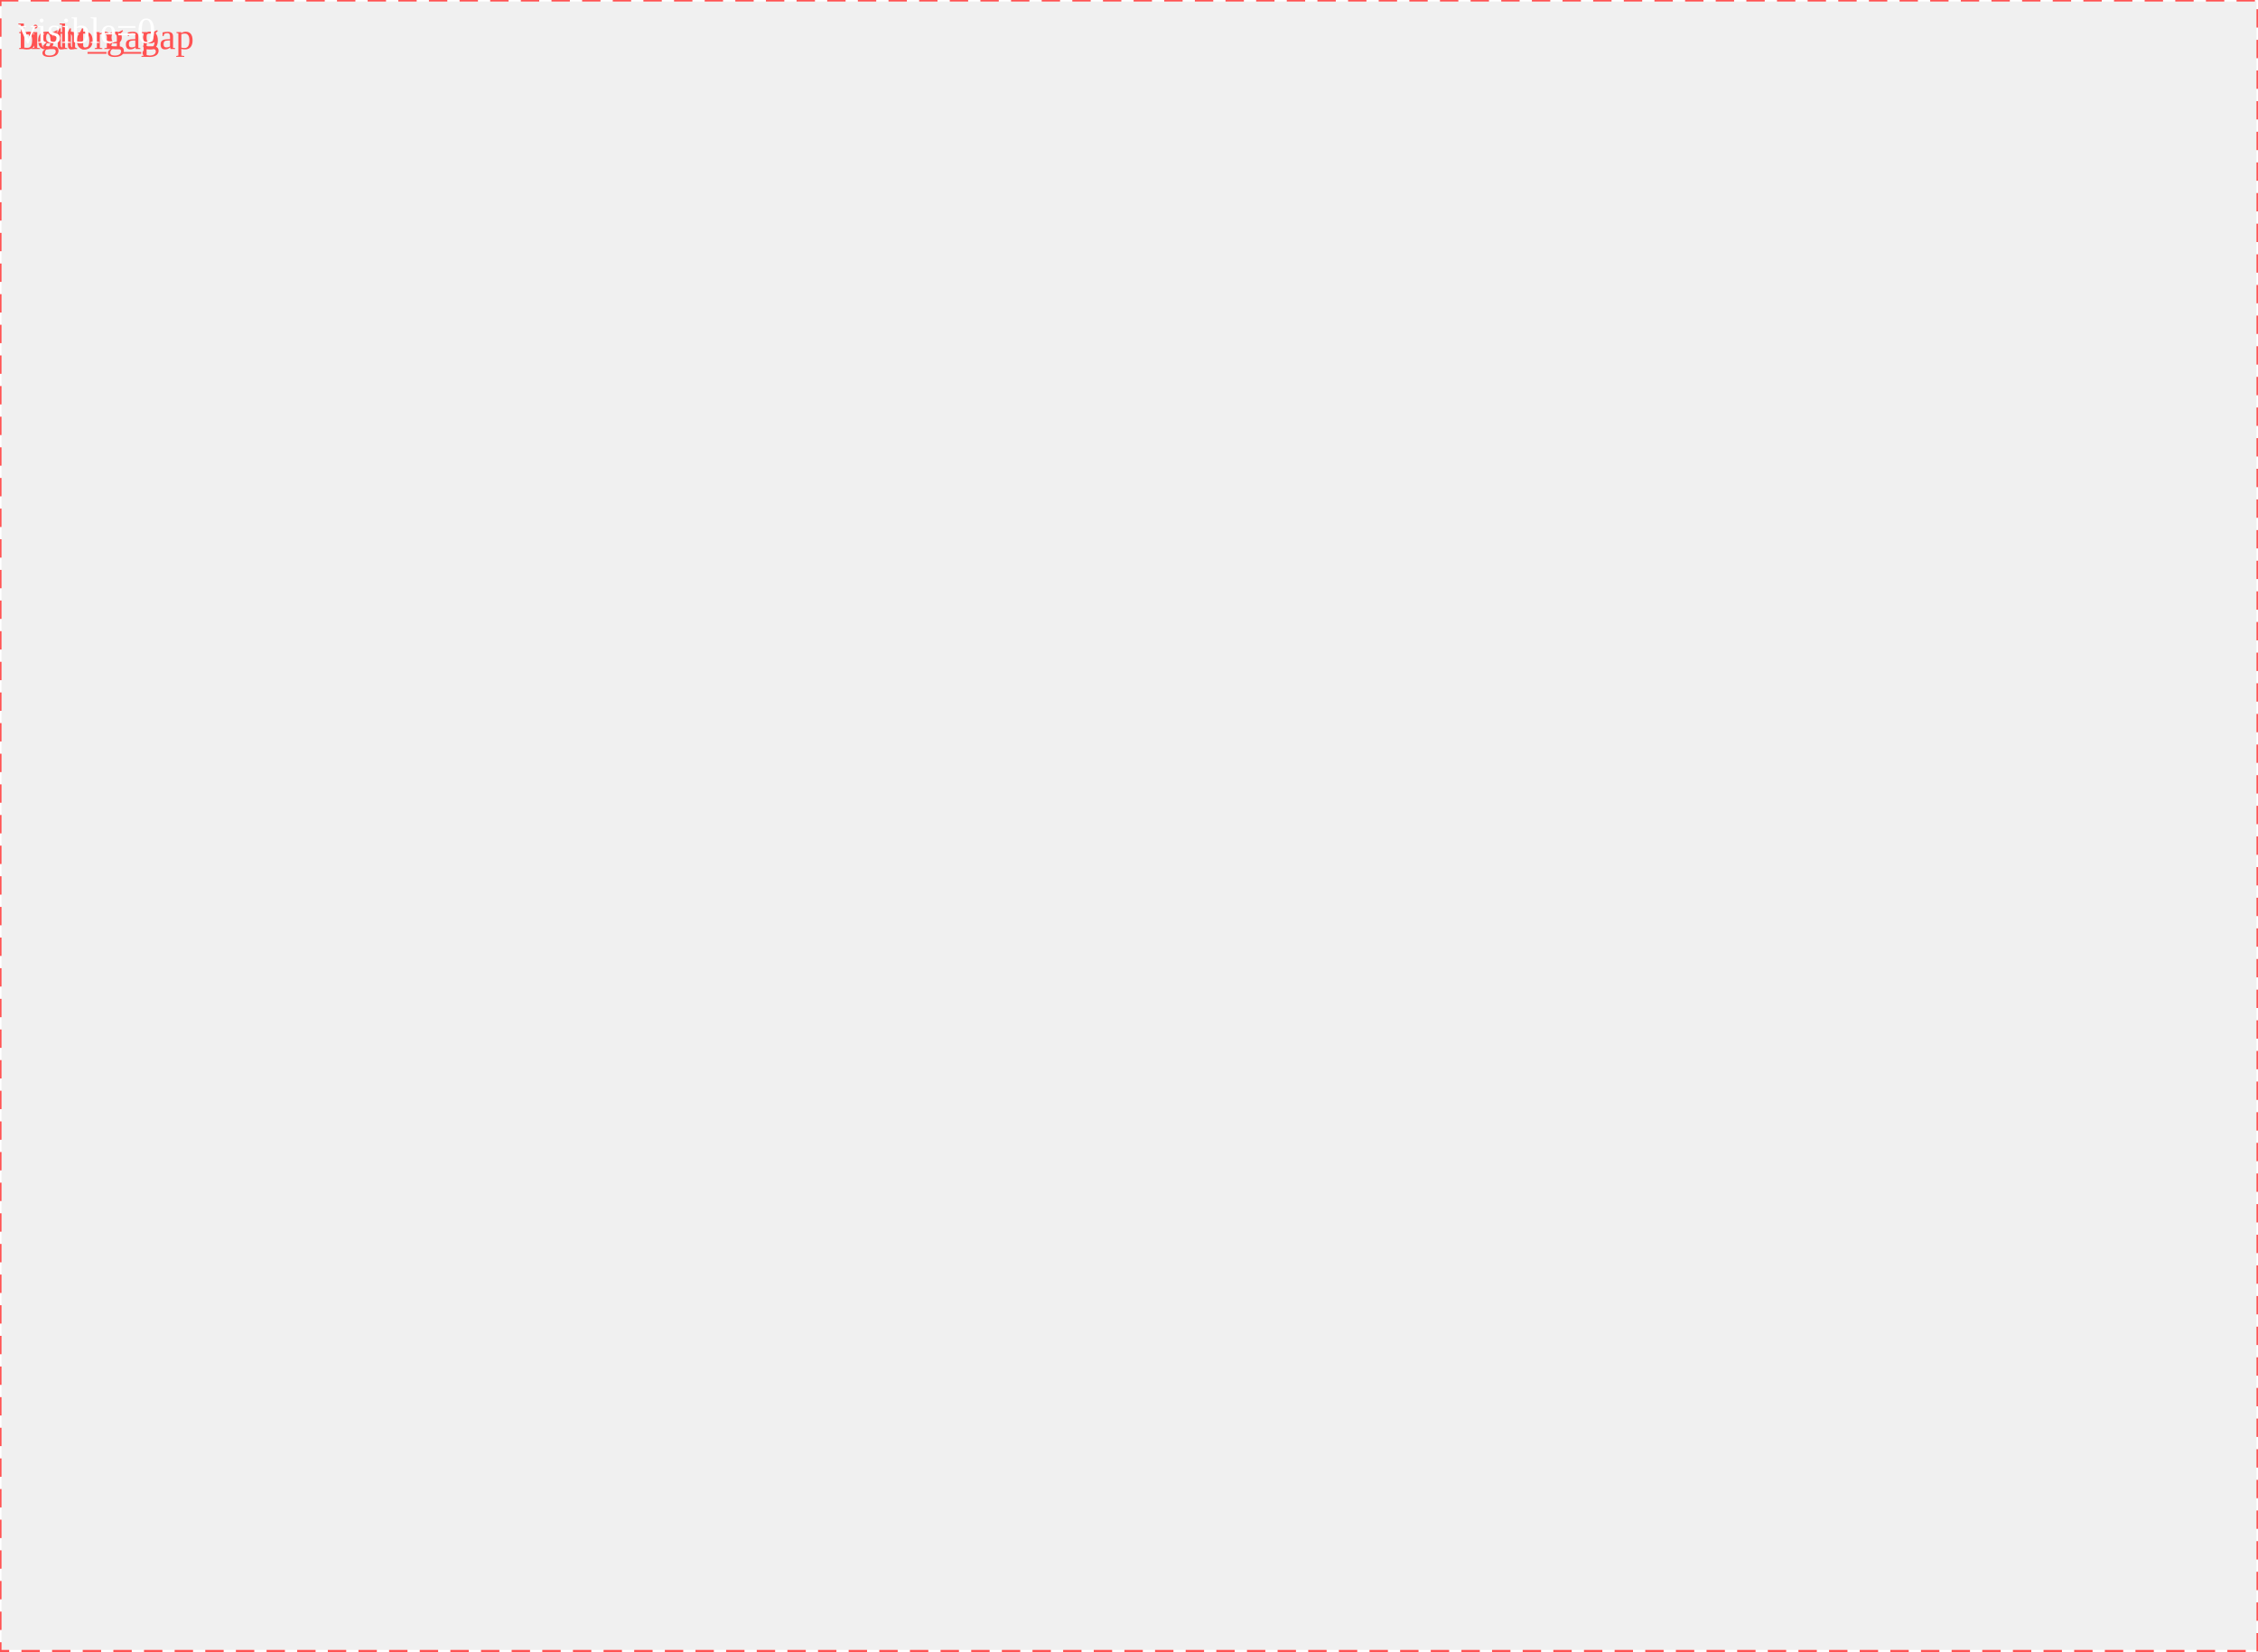
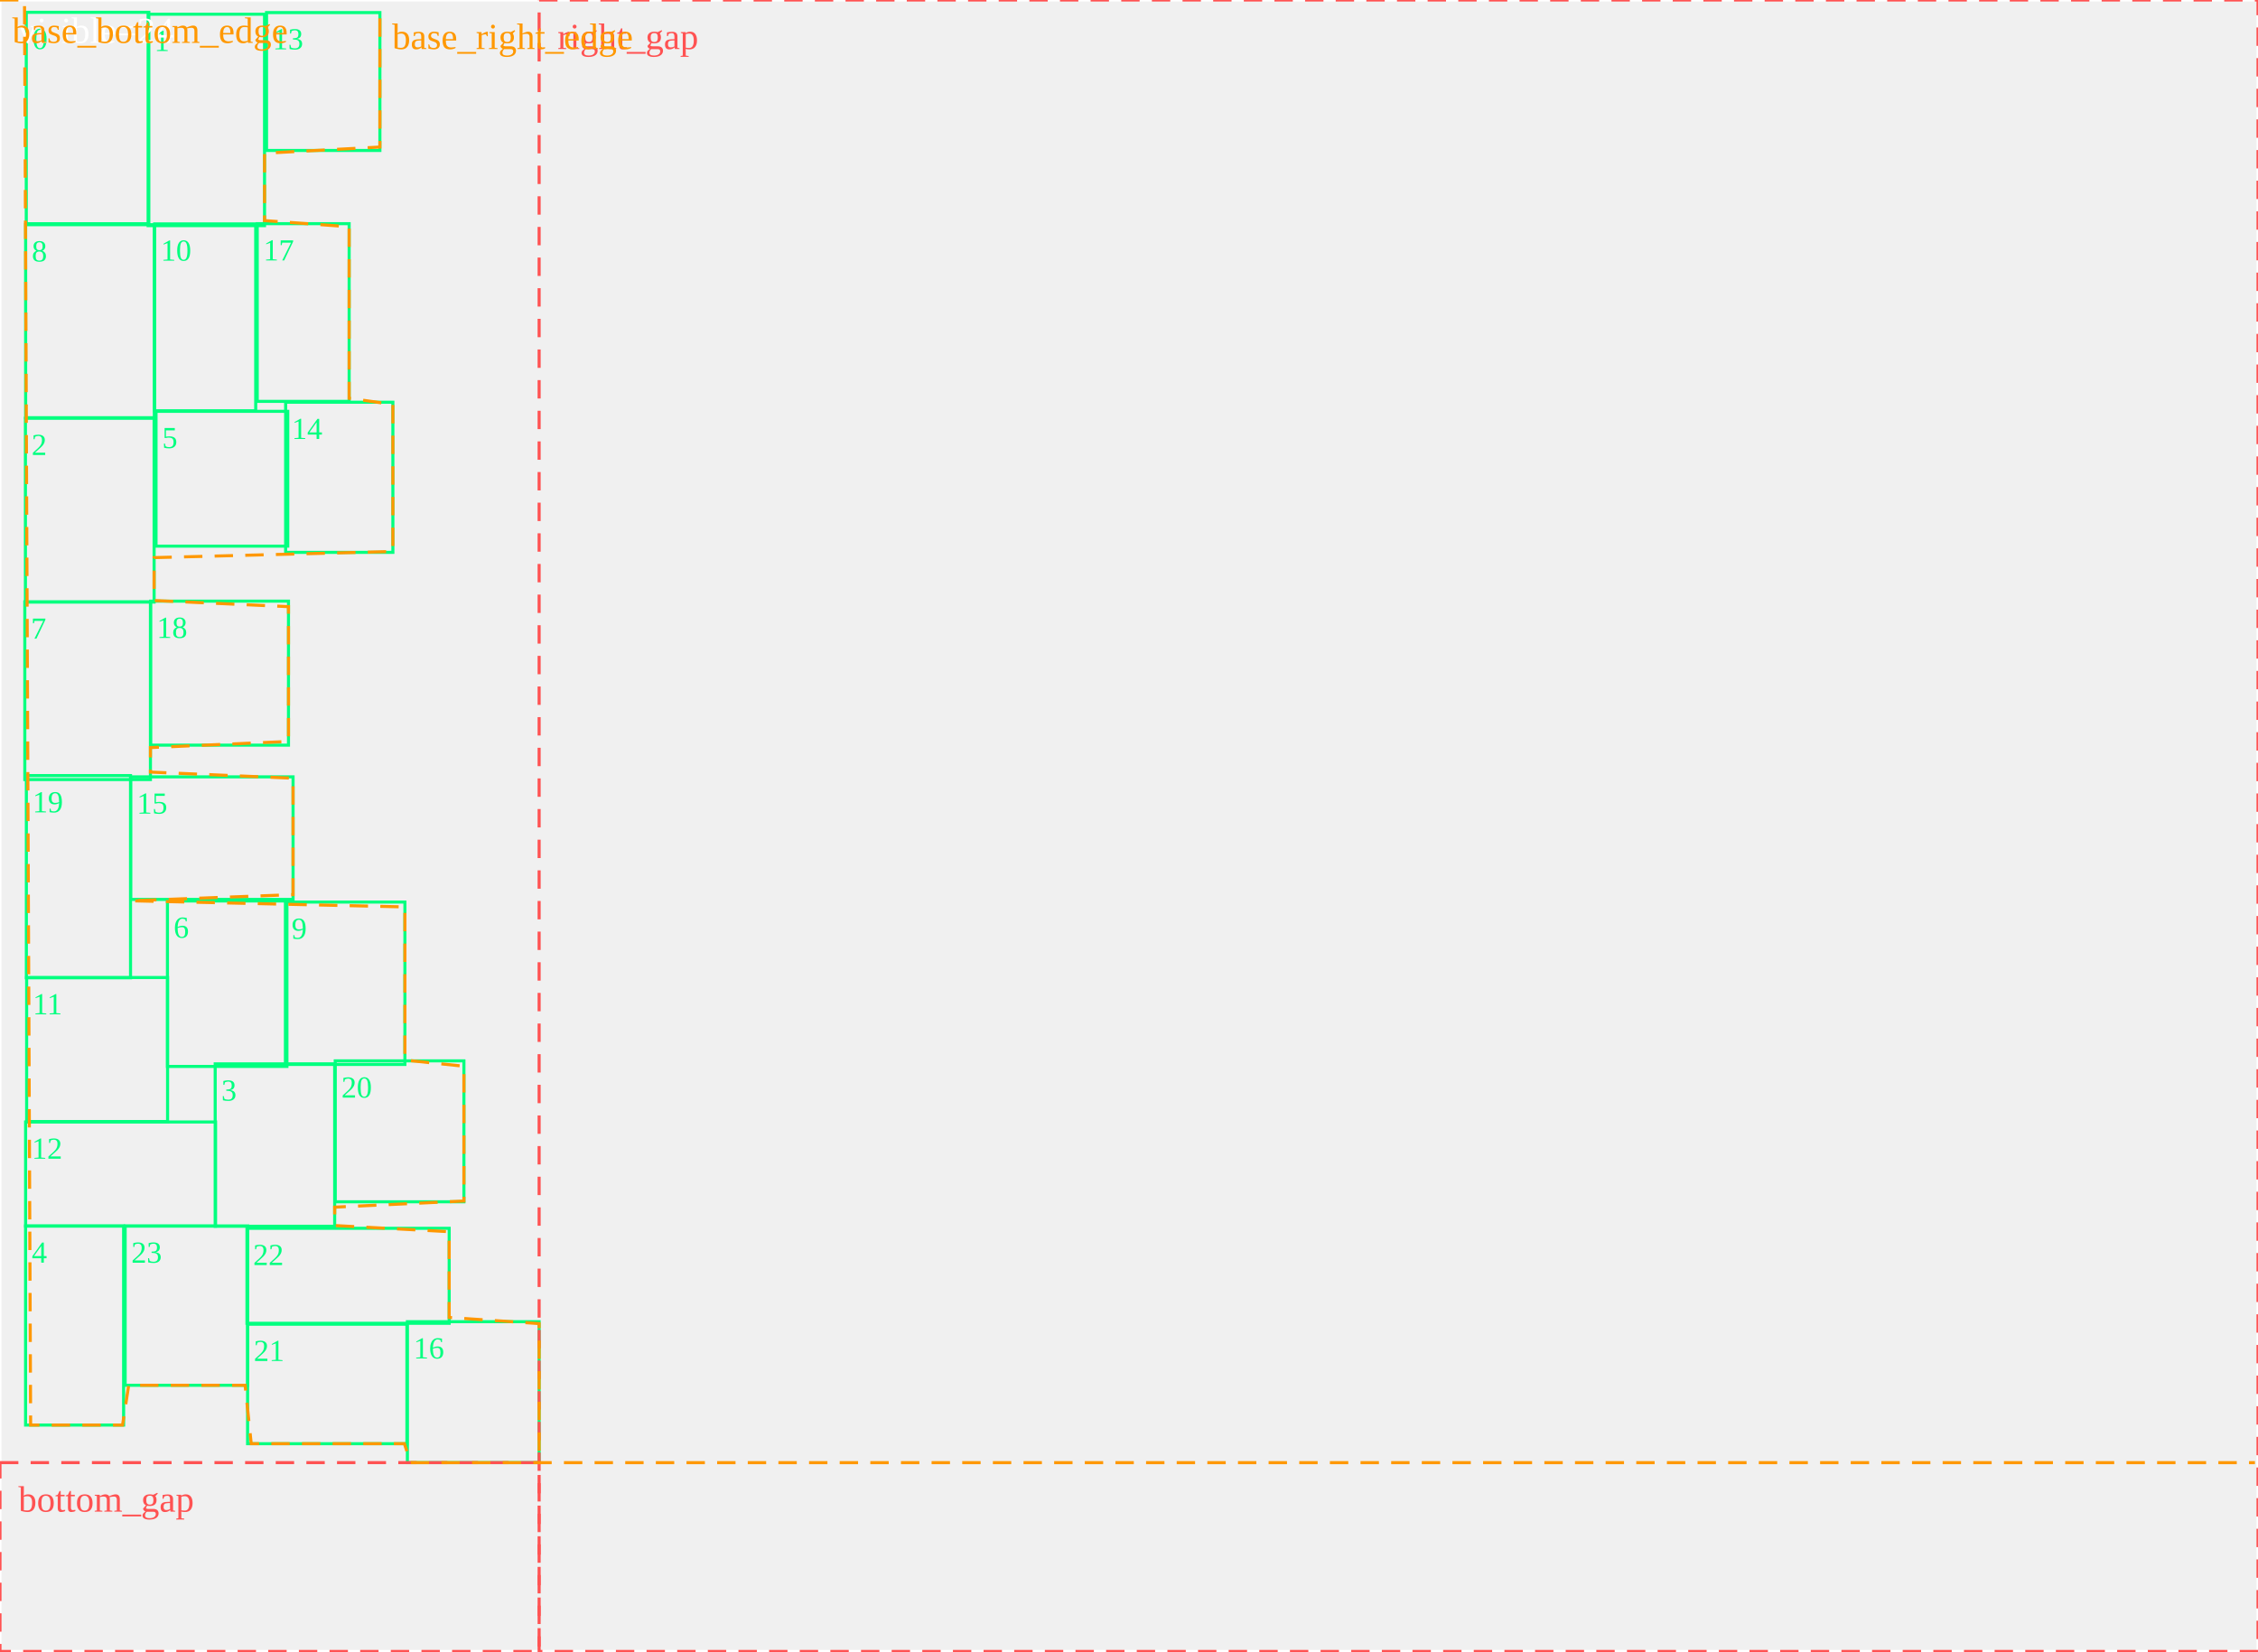
<svg xmlns="http://www.w3.org/2000/svg" width="737" height="539" viewBox="0 0 737 539">
  <rect x="0" y="0" width="100%" height="100%" fill="none" stroke="#ffffff" stroke-width="1" />
  <g id="bboxes">
-     <rect x="0.000" y="0" width="737.000" height="539.000" fill="none" stroke="#ff5252" stroke-width="1" stroke-dasharray="6,4" />
-     <text x="6.000" y="16" fill="#ff5252" font-size="12">right_gap</text>
-     <rect x="0" y="0.000" width="0.000" height="539.000" fill="none" stroke="#ff5252" stroke-width="1" stroke-dasharray="6,4" />
-     <text x="6" y="16.000" fill="#ff5252" font-size="12">bottom_gap</text>
-     <text x="6" y="14" fill="#ffffff" font-size="12">visible=0</text>
+     <rect x="8.576" y="4.018" width="40.000" height="69.000" fill="none" stroke="#00ff7f" stroke-width="1" />
+     <text x="10.576" y="16.018" fill="#00ff7f" font-size="10">0</text>
+     <rect x="48.344" y="4.641" width="38.000" height="69.000" fill="none" stroke="#00ff7f" stroke-width="1" />
+     <text x="50.344" y="16.641" fill="#00ff7f" font-size="10">1</text>
+     <rect x="8.299" y="136.506" width="42.000" height="60.000" fill="none" stroke="#00ff7f" stroke-width="1" />
+     <text x="10.299" y="148.506" fill="#00ff7f" font-size="10">2</text>
+     <rect x="70.236" y="347.232" width="39.000" height="53.000" fill="none" stroke="#00ff7f" stroke-width="1" />
+     <text x="72.236" y="359.232" fill="#00ff7f" font-size="10">3</text>
+     <rect x="8.350" y="400.118" width="32.000" height="65.000" fill="none" stroke="#00ff7f" stroke-width="1" />
+     <text x="10.350" y="412.118" fill="#00ff7f" font-size="10">4</text>
+     <rect x="50.928" y="134.251" width="43.000" height="44.000" fill="none" stroke="#00ff7f" stroke-width="1" />
+     <text x="52.928" y="146.251" fill="#00ff7f" font-size="10">5</text>
+     <rect x="54.655" y="294.068" width="39.000" height="54.000" fill="none" stroke="#00ff7f" stroke-width="1" />
+     <text x="56.655" y="306.068" fill="#00ff7f" font-size="10">6</text>
+     <rect x="8.099" y="196.438" width="41.000" height="58.000" fill="none" stroke="#00ff7f" stroke-width="1" />
+     <text x="10.099" y="208.438" fill="#00ff7f" font-size="10">7</text>
+     <rect x="8.372" y="73.336" width="42.000" height="63.000" fill="none" stroke="#00ff7f" stroke-width="1" />
+     <text x="10.372" y="85.336" fill="#00ff7f" font-size="10">8</text>
+     <rect x="93.159" y="294.420" width="39.000" height="53.000" fill="none" stroke="#00ff7f" stroke-width="1" />
+     <text x="95.159" y="306.420" fill="#00ff7f" font-size="10">9</text>
+     <rect x="50.461" y="73.081" width="33.000" height="61.000" fill="none" stroke="#00ff7f" stroke-width="1" />
+     <text x="52.461" y="85.081" fill="#00ff7f" font-size="10">10</text>
+     <rect x="8.697" y="319.051" width="46.000" height="47.000" fill="none" stroke="#00ff7f" stroke-width="1" />
+     <text x="10.697" y="331.051" fill="#00ff7f" font-size="10">11</text>
+     <rect x="8.362" y="366.196" width="62.000" height="34.000" fill="none" stroke="#00ff7f" stroke-width="1" />
+     <text x="10.362" y="378.196" fill="#00ff7f" font-size="10">12</text>
+     <rect x="86.997" y="4.107" width="37.000" height="45.000" fill="none" stroke="#00ff7f" stroke-width="1" />
+     <text x="88.997" y="16.107" fill="#00ff7f" font-size="10">13</text>
+     <rect x="93.232" y="131.280" width="35.000" height="49.000" fill="none" stroke="#00ff7f" stroke-width="1" />
+     <text x="95.232" y="143.280" fill="#00ff7f" font-size="10">14</text>
+     <rect x="42.653" y="253.555" width="53.000" height="40.000" fill="none" stroke="#00ff7f" stroke-width="1" />
+     <text x="44.653" y="265.555" fill="#00ff7f" font-size="10">15</text>
+     <rect x="132.969" y="431.381" width="43.000" height="46.000" fill="none" stroke="#00ff7f" stroke-width="1" />
+     <text x="134.969" y="443.381" fill="#00ff7f" font-size="10">16</text>
+     <rect x="83.959" y="73.002" width="30.000" height="58.000" fill="none" stroke="#00ff7f" stroke-width="1" />
+     <text x="85.959" y="85.002" fill="#00ff7f" font-size="10">17</text>
+     <rect x="49.162" y="196.204" width="45.000" height="47.000" fill="none" stroke="#00ff7f" stroke-width="1" />
+     <text x="51.162" y="208.204" fill="#00ff7f" font-size="10">18</text>
+     <rect x="8.604" y="253.141" width="34.000" height="66.000" fill="none" stroke="#00ff7f" stroke-width="1" />
+     <text x="10.604" y="265.141" fill="#00ff7f" font-size="10">19</text>
+     <rect x="109.420" y="346.248" width="42.000" height="46.000" fill="none" stroke="#00ff7f" stroke-width="1" />
+     <text x="111.420" y="358.248" fill="#00ff7f" font-size="10">20</text>
+     <rect x="80.813" y="432.205" width="52.000" height="39.000" fill="none" stroke="#00ff7f" stroke-width="1" />
+     <text x="82.813" y="444.205" fill="#00ff7f" font-size="10">21</text>
+     <rect x="80.609" y="400.900" width="66.000" height="31.000" fill="none" stroke="#00ff7f" stroke-width="1" />
+     <text x="82.609" y="412.900" fill="#00ff7f" font-size="10">22</text>
+     <rect x="40.849" y="400.132" width="40.000" height="52.000" fill="none" stroke="#00ff7f" stroke-width="1" />
+     <text x="42.849" y="412.132" fill="#00ff7f" font-size="10">23</text>
+     <rect x="175.969" y="0" width="561.031" height="539.000" fill="none" stroke="#ff5252" stroke-width="1" stroke-dasharray="6,4" />
+     <text x="181.969" y="16" fill="#ff5252" font-size="12">right_gap</text>
+     <rect x="0" y="477.381" width="175.969" height="61.619" fill="none" stroke="#ff5252" stroke-width="1" stroke-dasharray="6,4" />
+     <text x="6" y="493.381" fill="#ff5252" font-size="12">bottom_gap</text>
+     <text x="6" y="14" fill="#ffffff" font-size="12">visible=24</text>
+     <path d="M 123.997 6.000 L 123.997 8.000 L 123.997 10.000 L 123.997 12.000 L 123.997 14.000 L 123.997 16.000 L 123.997 18.000 L 123.997 20.000 L 123.997 22.000 L 123.997 24.000 L 123.997 26.000 L 123.997 28.000 L 123.997 30.000 L 123.997 32.000 L 123.997 34.000 L 123.997 36.000 L 123.997 38.000 L 123.997 40.000 L 123.997 42.000 L 123.997 44.000 L 123.997 46.000 L 123.997 48.000 L 86.344 50.000 L 86.344 52.000 L 86.344 54.000 L 86.344 56.000 L 86.344 58.000 L 86.344 60.000 L 86.344 62.000 L 86.344 64.000 L 86.344 66.000 L 86.344 68.000 L 86.344 70.000 L 86.344 72.000 L 113.959 74.000 L 113.959 76.000 L 113.959 78.000 L 113.959 80.000 L 113.959 82.000 L 113.959 84.000 L 113.959 86.000 L 113.959 88.000 L 113.959 90.000 L 113.959 92.000 L 113.959 94.000 L 113.959 96.000 L 113.959 98.000 L 113.959 100.000 L 113.959 102.000 L 113.959 104.000 L 113.959 106.000 L 113.959 108.000 L 113.959 110.000 L 113.959 112.000 L 113.959 114.000 L 113.959 116.000 L 113.959 118.000 L 113.959 120.000 L 113.959 122.000 L 113.959 124.000 L 113.959 126.000 L 113.959 128.000 L 113.959 130.000 L 128.232 132.000 L 128.232 134.000 L 128.232 136.000 L 128.232 138.000 L 128.232 140.000 L 128.232 142.000 L 128.232 144.000 L 128.232 146.000 L 128.232 148.000 L 128.232 150.000 L 128.232 152.000 L 128.232 154.000 L 128.232 156.000 L 128.232 158.000 L 128.232 160.000 L 128.232 162.000 L 128.232 164.000 L 128.232 166.000 L 128.232 168.000 L 128.232 170.000 L 128.232 172.000 L 128.232 174.000 L 128.232 176.000 L 128.232 178.000 L 128.232 180.000 L 50.299 182.000 L 50.299 184.000 L 50.299 186.000 L 50.299 188.000 L 50.299 190.000 L 50.299 192.000 L 50.299 194.000 L 50.299 196.000 L 94.162 198.000 L 94.162 200.000 L 94.162 202.000 L 94.162 204.000 L 94.162 206.000 L 94.162 208.000 L 94.162 210.000 L 94.162 212.000 L 94.162 214.000 L 94.162 216.000 L 94.162 218.000 L 94.162 220.000 L 94.162 222.000 L 94.162 224.000 L 94.162 226.000 L 94.162 228.000 L 94.162 230.000 L 94.162 232.000 L 94.162 234.000 L 94.162 236.000 L 94.162 238.000 L 94.162 240.000 L 94.162 242.000 L 49.099 244.000 L 49.099 246.000 L 49.099 248.000 L 49.099 250.000 L 49.099 252.000 L 95.653 254.000 L 95.653 256.000 L 95.653 258.000 L 95.653 260.000 L 95.653 262.000 L 95.653 264.000 L 95.653 266.000 L 95.653 268.000 L 95.653 270.000 L 95.653 272.000 L 95.653 274.000 L 95.653 276.000 L 95.653 278.000 L 95.653 280.000 L 95.653 282.000 L 95.653 284.000 L 95.653 286.000 L 95.653 288.000 L 95.653 290.000 L 95.653 292.000 L 42.604 294.000 L 132.159 296.000 L 132.159 298.000 L 132.159 300.000 L 132.159 302.000 L 132.159 304.000 L 132.159 306.000 L 132.159 308.000 L 132.159 310.000 L 132.159 312.000 L 132.159 314.000 L 132.159 316.000 L 132.159 318.000 L 132.159 320.000 L 132.159 322.000 L 132.159 324.000 L 132.159 326.000 L 132.159 328.000 L 132.159 330.000 L 132.159 332.000 L 132.159 334.000 L 132.159 336.000 L 132.159 338.000 L 132.159 340.000 L 132.159 342.000 L 132.159 344.000 L 132.159 346.000 L 151.420 348.000 L 151.420 350.000 L 151.420 352.000 L 151.420 354.000 L 151.420 356.000 L 151.420 358.000 L 151.420 360.000 L 151.420 362.000 L 151.420 364.000 L 151.420 366.000 L 151.420 368.000 L 151.420 370.000 L 151.420 372.000 L 151.420 374.000 L 151.420 376.000 L 151.420 378.000 L 151.420 380.000 L 151.420 382.000 L 151.420 384.000 L 151.420 386.000 L 151.420 388.000 L 151.420 390.000 L 151.420 392.000 L 109.236 394.000 L 109.236 396.000 L 109.236 398.000 L 109.236 400.000 L 146.609 402.000 L 146.609 404.000 L 146.609 406.000 L 146.609 408.000 L 146.609 410.000 L 146.609 412.000 L 146.609 414.000 L 146.609 416.000 L 146.609 418.000 L 146.609 420.000 L 146.609 422.000 L 146.609 424.000 L 146.609 426.000 L 146.609 428.000 L 146.609 430.000 L 175.969 432.000 L 175.969 434.000 L 175.969 436.000 L 175.969 438.000 L 175.969 440.000 L 175.969 442.000 L 175.969 444.000 L 175.969 446.000 L 175.969 448.000 L 175.969 450.000 L 175.969 452.000 L 175.969 454.000 L 175.969 456.000 L 175.969 458.000 L 175.969 460.000 L 175.969 462.000 L 175.969 464.000 L 175.969 466.000 L 175.969 468.000 L 175.969 470.000 L 175.969 472.000 L 175.969 474.000 L 175.969 476.000" fill="none" stroke="#ff9800" stroke-width="1" stroke-dasharray="6,4" />
+     <text x="127.997" y="16.000" fill="#ff9800" font-size="12">base_right_edge</text>
+     <path d="M 0.000 0.000 L 2.000 0.000 L 4.000 0.000 L 6.000 0.000 L 8.000 0.000 L 10.000 465.118 L 12.000 465.118 L 14.000 465.118 L 16.000 465.118 L 18.000 465.118 L 20.000 465.118 L 22.000 465.118 L 24.000 465.118 L 26.000 465.118 L 28.000 465.118 L 30.000 465.118 L 32.000 465.118 L 34.000 465.118 L 36.000 465.118 L 38.000 465.118 L 40.000 465.118 L 42.000 452.132 L 44.000 452.132 L 46.000 452.132 L 48.000 452.132 L 50.000 452.132 L 52.000 452.132 L 54.000 452.132 L 56.000 452.132 L 58.000 452.132 L 60.000 452.132 L 62.000 452.132 L 64.000 452.132 L 66.000 452.132 L 68.000 452.132 L 70.000 452.132 L 72.000 452.132 L 74.000 452.132 L 76.000 452.132 L 78.000 452.132 L 80.000 452.132 L 82.000 471.205 L 84.000 471.205 L 86.000 471.205 L 88.000 471.205 L 90.000 471.205 L 92.000 471.205 L 94.000 471.205 L 96.000 471.205 L 98.000 471.205 L 100.000 471.205 L 102.000 471.205 L 104.000 471.205 L 106.000 471.205 L 108.000 471.205 L 110.000 471.205 L 112.000 471.205 L 114.000 471.205 L 116.000 471.205 L 118.000 471.205 L 120.000 471.205 L 122.000 471.205 L 124.000 471.205 L 126.000 471.205 L 128.000 471.205 L 130.000 471.205 L 132.000 471.205 L 134.000 477.381 L 136.000 477.381 L 138.000 477.381 L 140.000 477.381 L 142.000 477.381 L 144.000 477.381 L 146.000 477.381 L 148.000 477.381 L 150.000 477.381 L 152.000 477.381 L 154.000 477.381 L 156.000 477.381 L 158.000 477.381 L 160.000 477.381 L 162.000 477.381 L 164.000 477.381 L 166.000 477.381 L 168.000 477.381 L 170.000 477.381 L 172.000 477.381 L 174.000 477.381 L 176.000 477.381 L 178.000 477.381 L 180.000 477.381 L 182.000 477.381 L 184.000 477.381 L 186.000 477.381 L 188.000 477.381 L 190.000 477.381 L 192.000 477.381 L 194.000 477.381 L 196.000 477.381 L 198.000 477.381 L 200.000 477.381 L 202.000 477.381 L 204.000 477.381 L 206.000 477.381 L 208.000 477.381 L 210.000 477.381 L 212.000 477.381 L 214.000 477.381 L 216.000 477.381 L 218.000 477.381 L 220.000 477.381 L 222.000 477.381 L 224.000 477.381 L 226.000 477.381 L 228.000 477.381 L 230.000 477.381 L 232.000 477.381 L 234.000 477.381 L 236.000 477.381 L 238.000 477.381 L 240.000 477.381 L 242.000 477.381 L 244.000 477.381 L 246.000 477.381 L 248.000 477.381 L 250.000 477.381 L 252.000 477.381 L 254.000 477.381 L 256.000 477.381 L 258.000 477.381 L 260.000 477.381 L 262.000 477.381 L 264.000 477.381 L 266.000 477.381 L 268.000 477.381 L 270.000 477.381 L 272.000 477.381 L 274.000 477.381 L 276.000 477.381 L 278.000 477.381 L 280.000 477.381 L 282.000 477.381 L 284.000 477.381 L 286.000 477.381 L 288.000 477.381 L 290.000 477.381 L 292.000 477.381 L 294.000 477.381 L 296.000 477.381 L 298.000 477.381 L 300.000 477.381 L 302.000 477.381 L 304.000 477.381 L 306.000 477.381 L 308.000 477.381 L 310.000 477.381 L 312.000 477.381 L 314.000 477.381 L 316.000 477.381 L 318.000 477.381 L 320.000 477.381 L 322.000 477.381 L 324.000 477.381 L 326.000 477.381 L 328.000 477.381 L 330.000 477.381 L 332.000 477.381 L 334.000 477.381 L 336.000 477.381 L 338.000 477.381 L 340.000 477.381 L 342.000 477.381 L 344.000 477.381 L 346.000 477.381 L 348.000 477.381 L 350.000 477.381 L 352.000 477.381 L 354.000 477.381 L 356.000 477.381 L 358.000 477.381 L 360.000 477.381 L 362.000 477.381 L 364.000 477.381 L 366.000 477.381 L 368.000 477.381 L 370.000 477.381 L 372.000 477.381 L 374.000 477.381 L 376.000 477.381 L 378.000 477.381 L 380.000 477.381 L 382.000 477.381 L 384.000 477.381 L 386.000 477.381 L 388.000 477.381 L 390.000 477.381 L 392.000 477.381 L 394.000 477.381 L 396.000 477.381 L 398.000 477.381 L 400.000 477.381 L 402.000 477.381 L 404.000 477.381 L 406.000 477.381 L 408.000 477.381 L 410.000 477.381 L 412.000 477.381 L 414.000 477.381 L 416.000 477.381 L 418.000 477.381 L 420.000 477.381 L 422.000 477.381 L 424.000 477.381 L 426.000 477.381 L 428.000 477.381 L 430.000 477.381 L 432.000 477.381 L 434.000 477.381 L 436.000 477.381 L 438.000 477.381 L 440.000 477.381 L 442.000 477.381 L 444.000 477.381 L 446.000 477.381 L 448.000 477.381 L 450.000 477.381 L 452.000 477.381 L 454.000 477.381 L 456.000 477.381 L 458.000 477.381 L 460.000 477.381 L 462.000 477.381 L 464.000 477.381 L 466.000 477.381 L 468.000 477.381 L 470.000 477.381 L 472.000 477.381 L 474.000 477.381 L 476.000 477.381 L 478.000 477.381 L 480.000 477.381 L 482.000 477.381 L 484.000 477.381 L 486.000 477.381 L 488.000 477.381 L 490.000 477.381 L 492.000 477.381 L 494.000 477.381 L 496.000 477.381 L 498.000 477.381 L 500.000 477.381 L 502.000 477.381 L 504.000 477.381 L 506.000 477.381 L 508.000 477.381 L 510.000 477.381 L 512.000 477.381 L 514.000 477.381 L 516.000 477.381 L 518.000 477.381 L 520.000 477.381 L 522.000 477.381 L 524.000 477.381 L 526.000 477.381 L 528.000 477.381 L 530.000 477.381 L 532.000 477.381 L 534.000 477.381 L 536.000 477.381 L 538.000 477.381 L 540.000 477.381 L 542.000 477.381 L 544.000 477.381 L 546.000 477.381 L 548.000 477.381 L 550.000 477.381 L 552.000 477.381 L 554.000 477.381 L 556.000 477.381 L 558.000 477.381 L 560.000 477.381 L 562.000 477.381 L 564.000 477.381 L 566.000 477.381 L 568.000 477.381 L 570.000 477.381 L 572.000 477.381 L 574.000 477.381 L 576.000 477.381 L 578.000 477.381 L 580.000 477.381 L 582.000 477.381 L 584.000 477.381 L 586.000 477.381 L 588.000 477.381 L 590.000 477.381 L 592.000 477.381 L 594.000 477.381 L 596.000 477.381 L 598.000 477.381 L 600.000 477.381 L 602.000 477.381 L 604.000 477.381 L 606.000 477.381 L 608.000 477.381 L 610.000 477.381 L 612.000 477.381 L 614.000 477.381 L 616.000 477.381 L 618.000 477.381 L 620.000 477.381 L 622.000 477.381 L 624.000 477.381 L 626.000 477.381 L 628.000 477.381 L 630.000 477.381 L 632.000 477.381 L 634.000 477.381 L 636.000 477.381 L 638.000 477.381 L 640.000 477.381 L 642.000 477.381 L 644.000 477.381 L 646.000 477.381 L 648.000 477.381 L 650.000 477.381 L 652.000 477.381 L 654.000 477.381 L 656.000 477.381 L 658.000 477.381 L 660.000 477.381 L 662.000 477.381 L 664.000 477.381 L 666.000 477.381 L 668.000 477.381 L 670.000 477.381 L 672.000 477.381 L 674.000 477.381 L 676.000 477.381 L 678.000 477.381 L 680.000 477.381 L 682.000 477.381 L 684.000 477.381 L 686.000 477.381 L 688.000 477.381 L 690.000 477.381 L 692.000 477.381 L 694.000 477.381 L 696.000 477.381 L 698.000 477.381 L 700.000 477.381 L 702.000 477.381 L 704.000 477.381 L 706.000 477.381 L 708.000 477.381 L 710.000 477.381 L 712.000 477.381 L 714.000 477.381 L 716.000 477.381 L 718.000 477.381 L 720.000 477.381 L 722.000 477.381 L 724.000 477.381 L 726.000 477.381 L 728.000 477.381 L 730.000 477.381 L 732.000 477.381 L 734.000 477.381 L 736.000 477.381" fill="none" stroke="#ff9800" stroke-width="1" stroke-dasharray="6,4" />
+     <text x="4.000" y="14.000" fill="#ff9800" font-size="12">base_bottom_edge</text>
  </g>
</svg>
